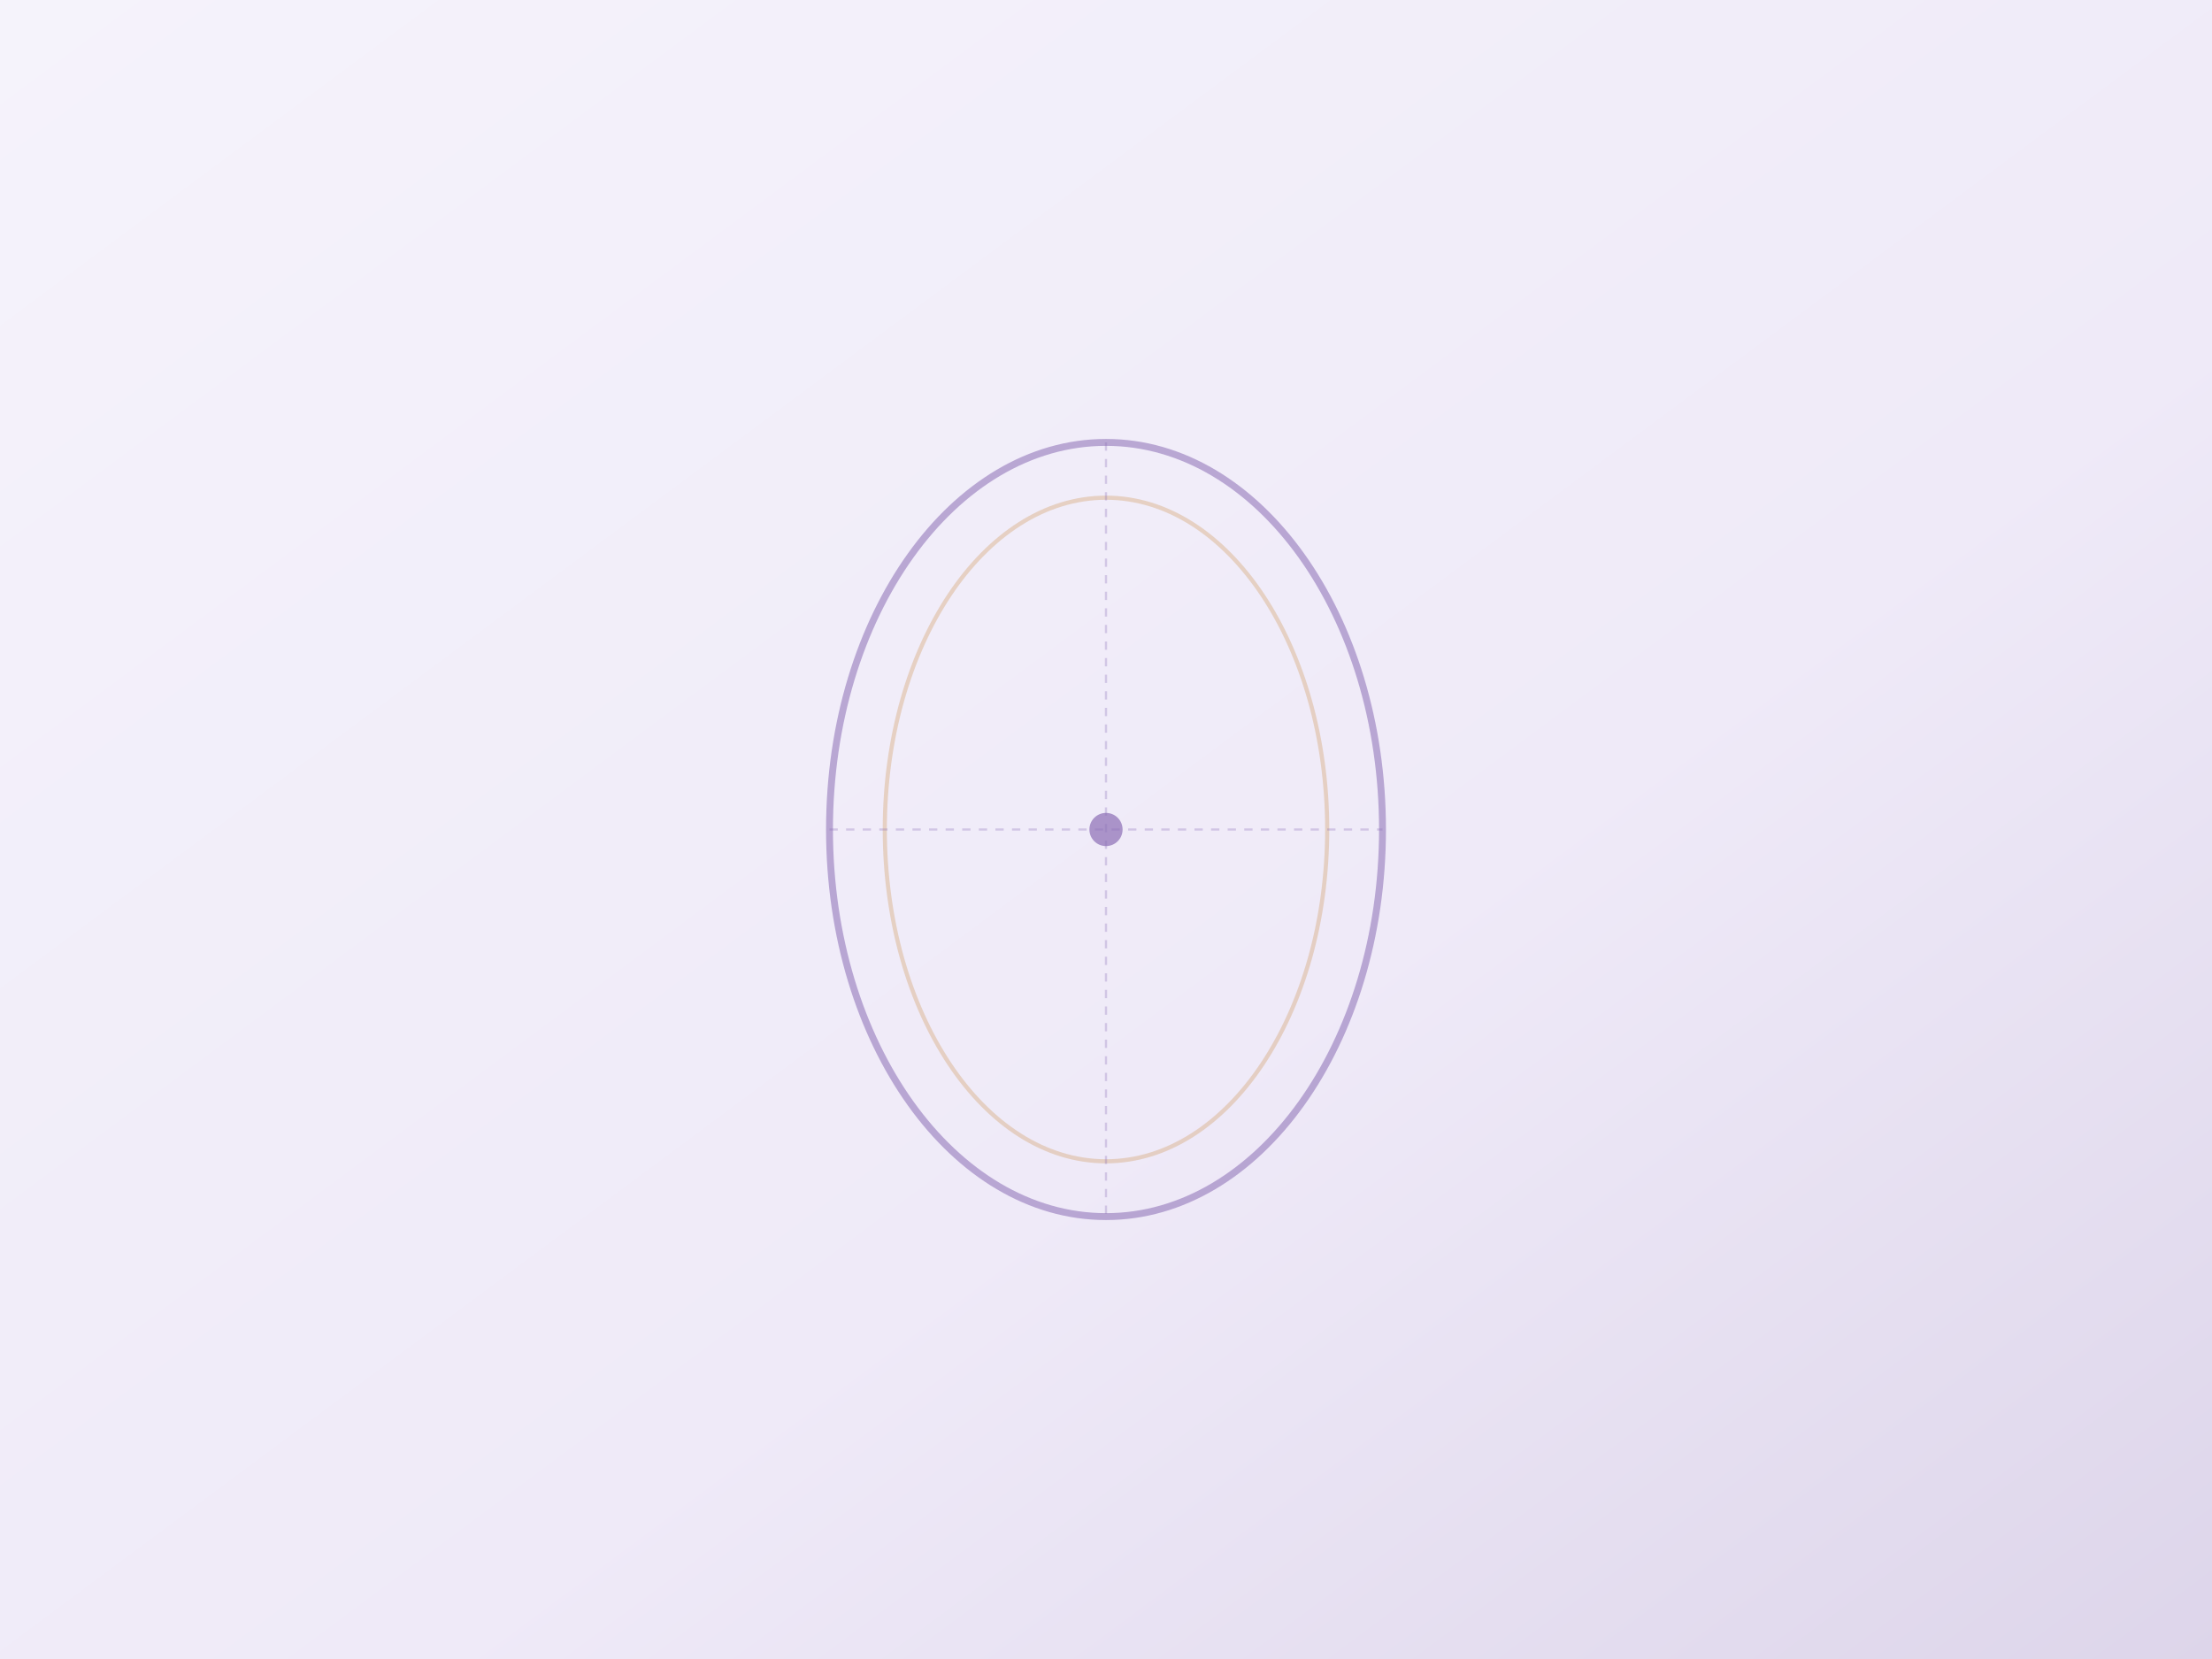
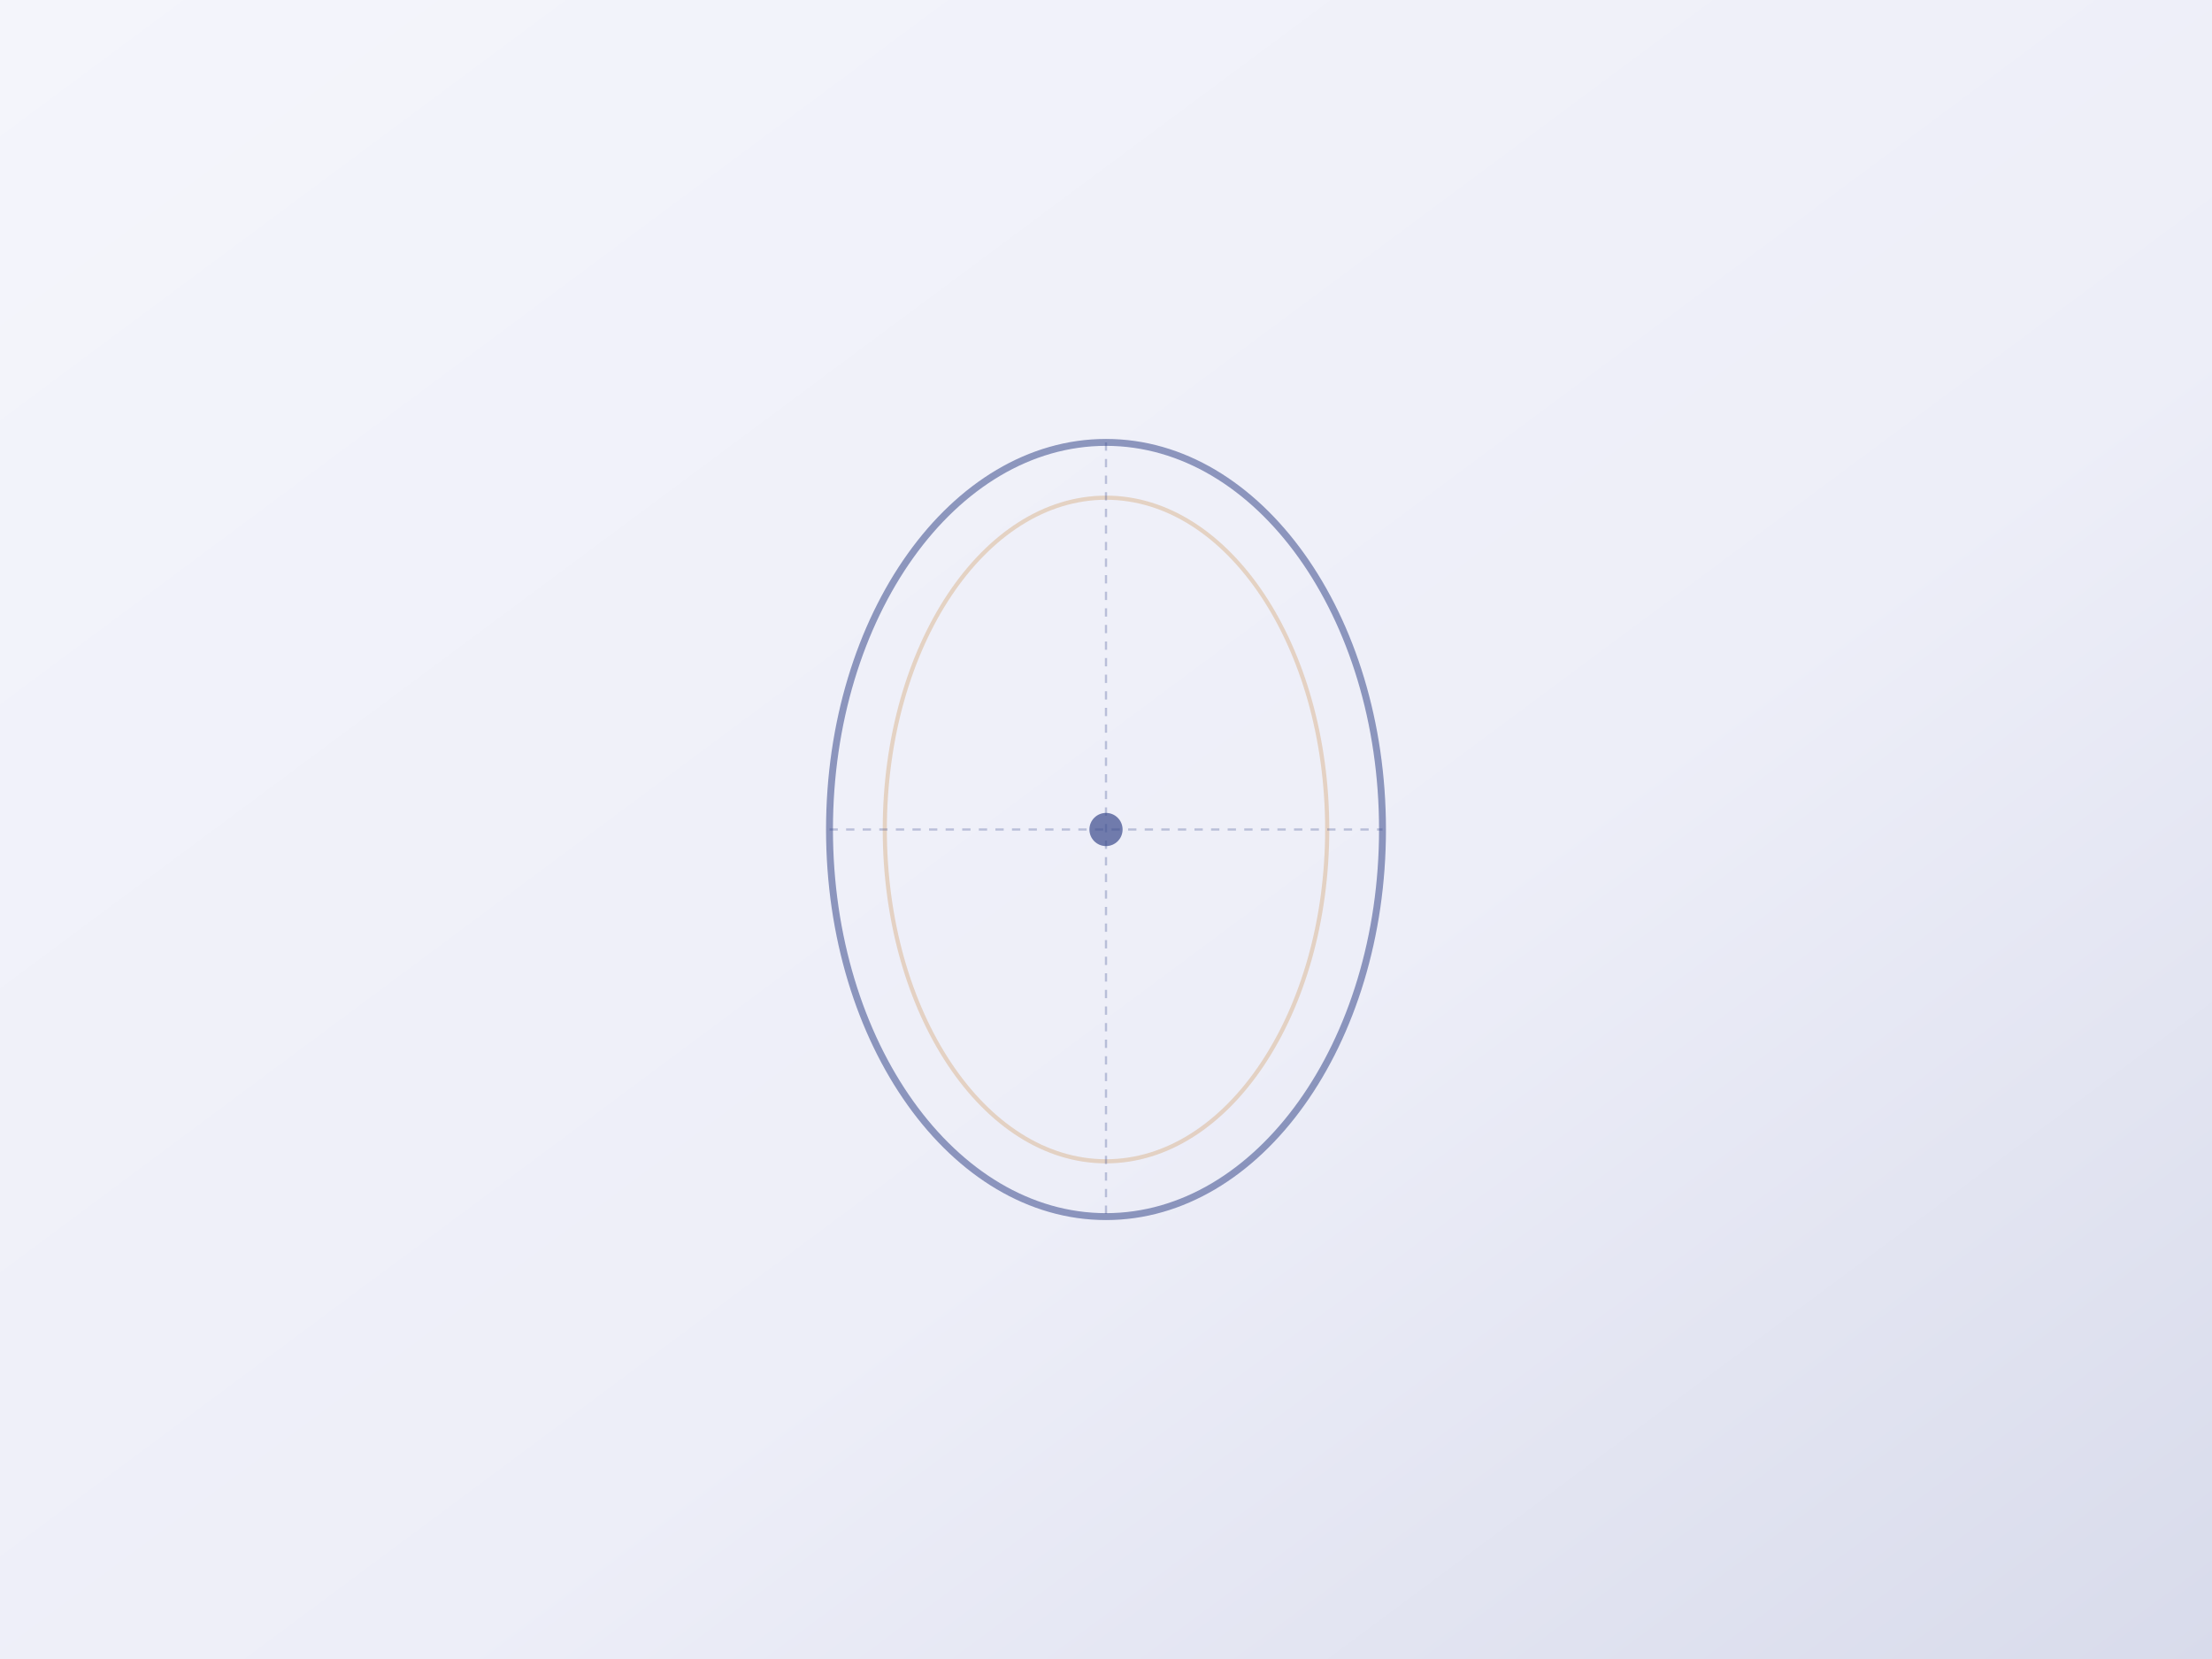
<svg xmlns="http://www.w3.org/2000/svg" viewBox="0 0 800 600" preserveAspectRatio="xMidYMid slice">
  <defs>
    <linearGradient id="bg-autolim" x1="0%" y1="0%" x2="100%" y2="100%">
-       <stop offset="0%" stop-color="#f5f3fb" />
-       <stop offset="60%" stop-color="#efeaf8" />
-       <stop offset="100%" stop-color="#ddd5ea" />
+       <stop offset="0%" stop-color="#f4f5fb" />
+       <stop offset="60%" stop-color="#edeef8" />
+       <stop offset="100%" stop-color="#d8dbeb" />
    </linearGradient>
  </defs>
  <rect width="800" height="600" fill="url(#bg-autolim)" />
  <g transform="translate(400, 300)">
-     <ellipse cx="0" cy="0" rx="100" ry="140" stroke="#8b6db5" stroke-width="2.5" fill="none" opacity="0.55" />
+     <ellipse cx="0" cy="0" rx="100" ry="140" stroke="#3a4a8c" stroke-width="2.5" fill="none" opacity="0.55" />
    <ellipse cx="0" cy="0" rx="80" ry="120" stroke="#d4a574" stroke-width="1.5" fill="none" opacity="0.4" />
-     <line x1="-100" y1="0" x2="100" y2="0" stroke="#8b6db5" stroke-width="0.8" opacity="0.3" stroke-dasharray="3 3" />
-     <line x1="0" y1="-140" x2="0" y2="140" stroke="#8b6db5" stroke-width="0.8" opacity="0.3" stroke-dasharray="3 3" />
-     <circle cx="0" cy="0" r="6" fill="#8b6db5" opacity="0.7" />
+     <line x1="-100" y1="0" x2="100" y2="0" stroke="#3a4a8c" stroke-width="0.8" opacity="0.3" stroke-dasharray="3 3" />
+     <line x1="0" y1="-140" x2="0" y2="140" stroke="#3a4a8c" stroke-width="0.8" opacity="0.3" stroke-dasharray="3 3" />
+     <circle cx="0" cy="0" r="6" fill="#3a4a8c" opacity="0.7" />
  </g>
</svg>
